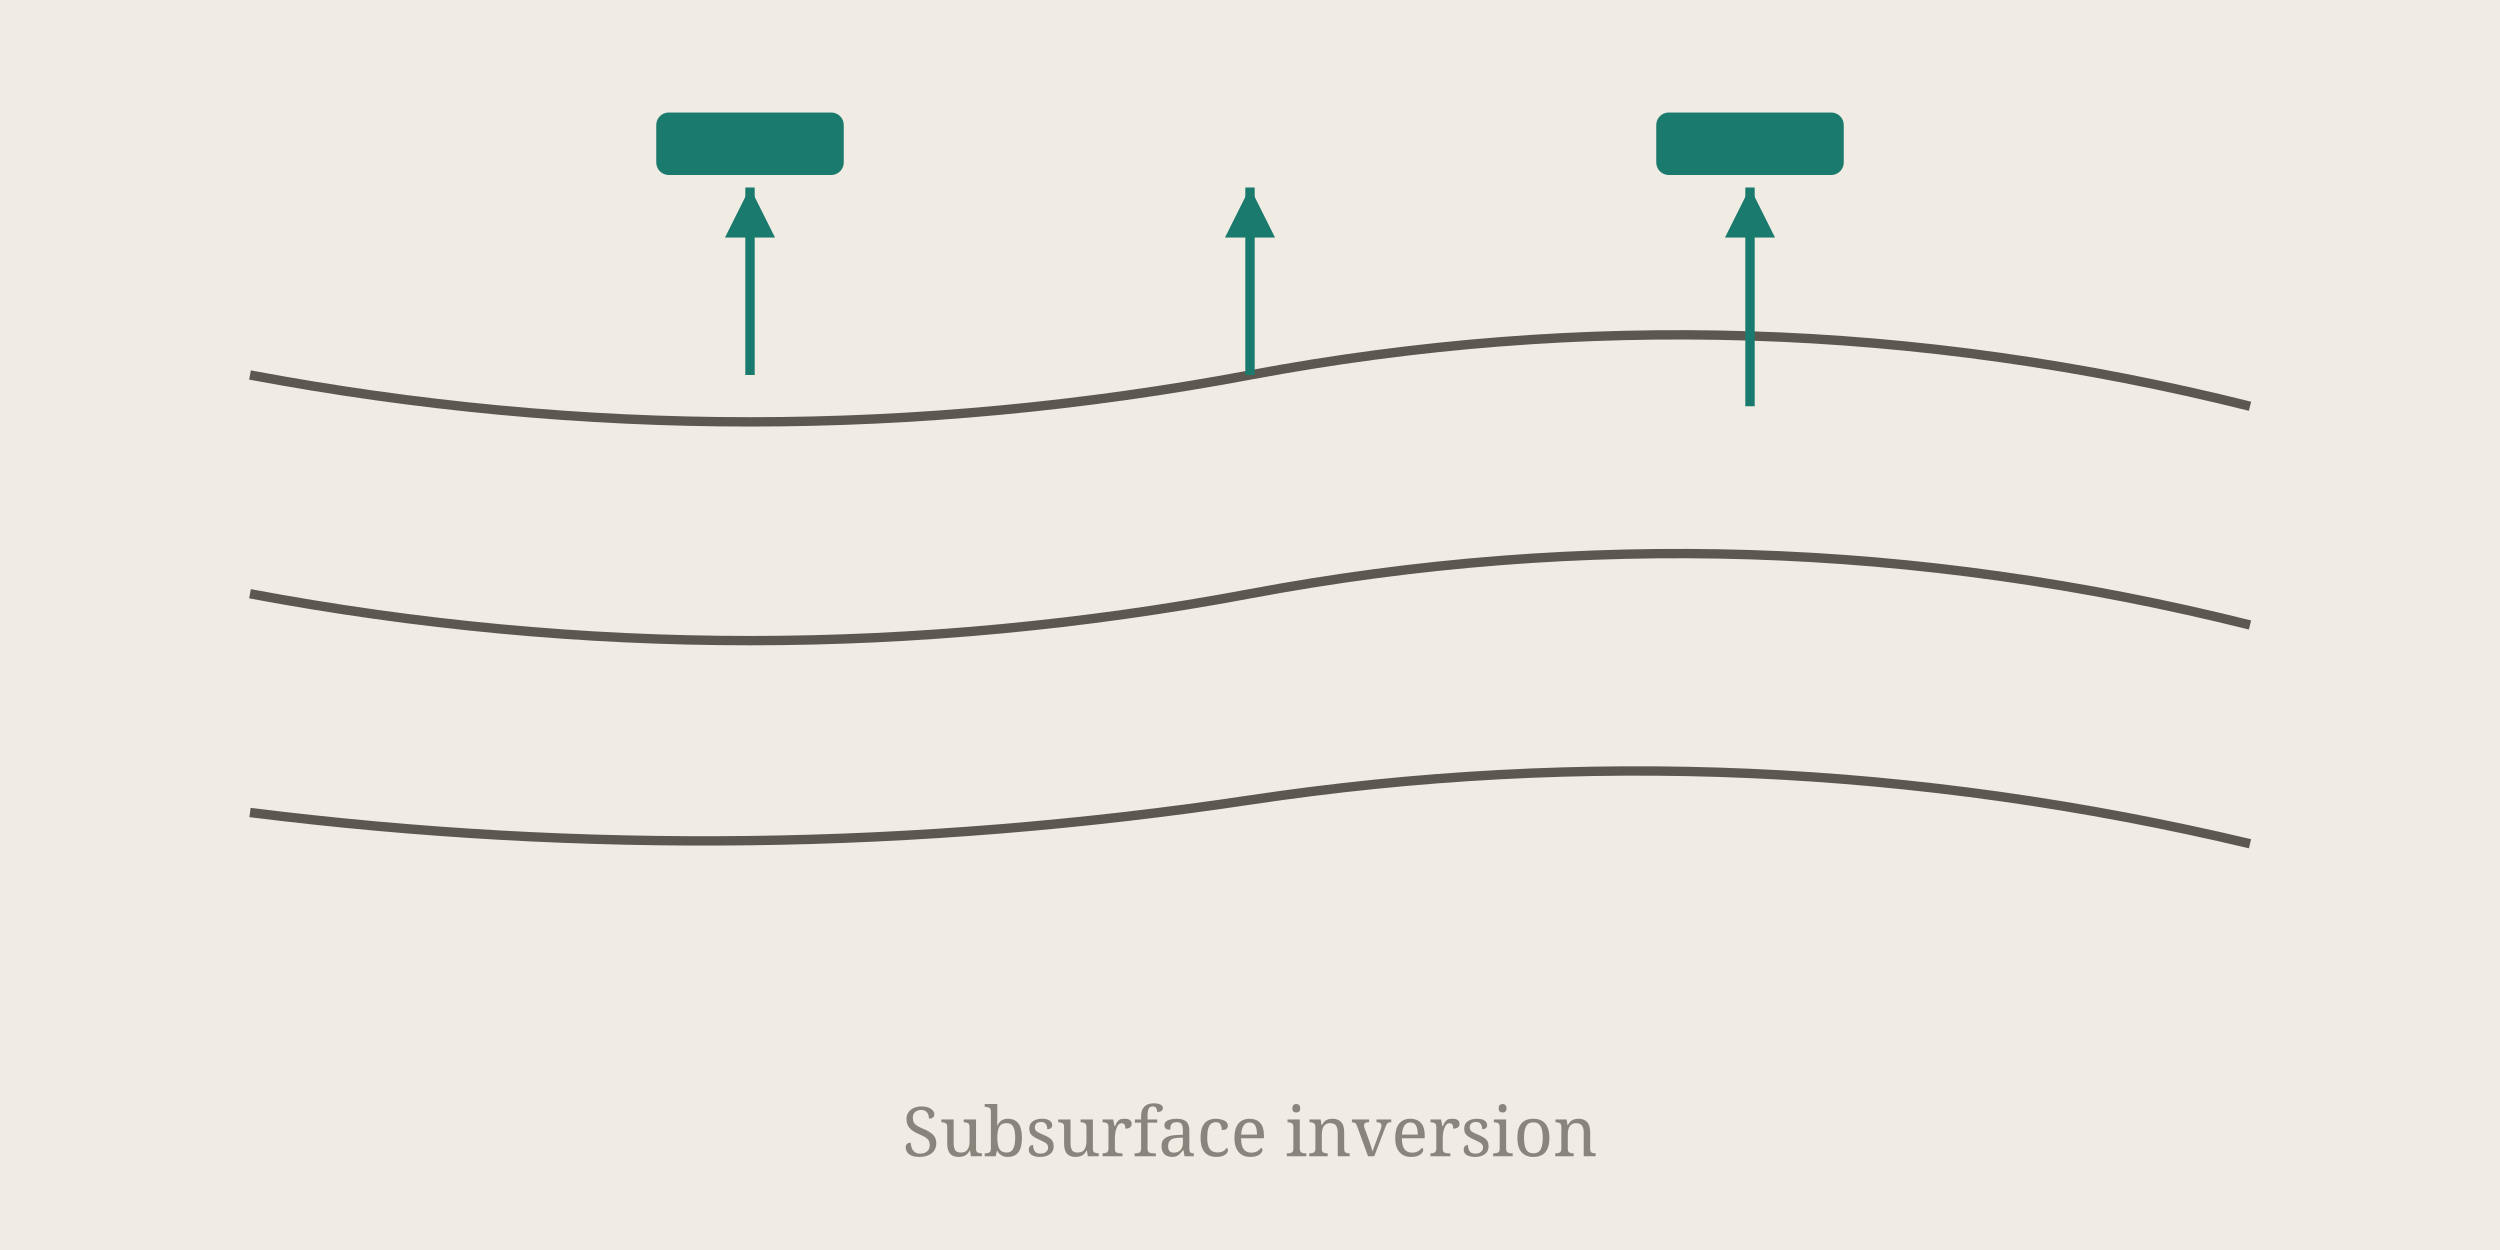
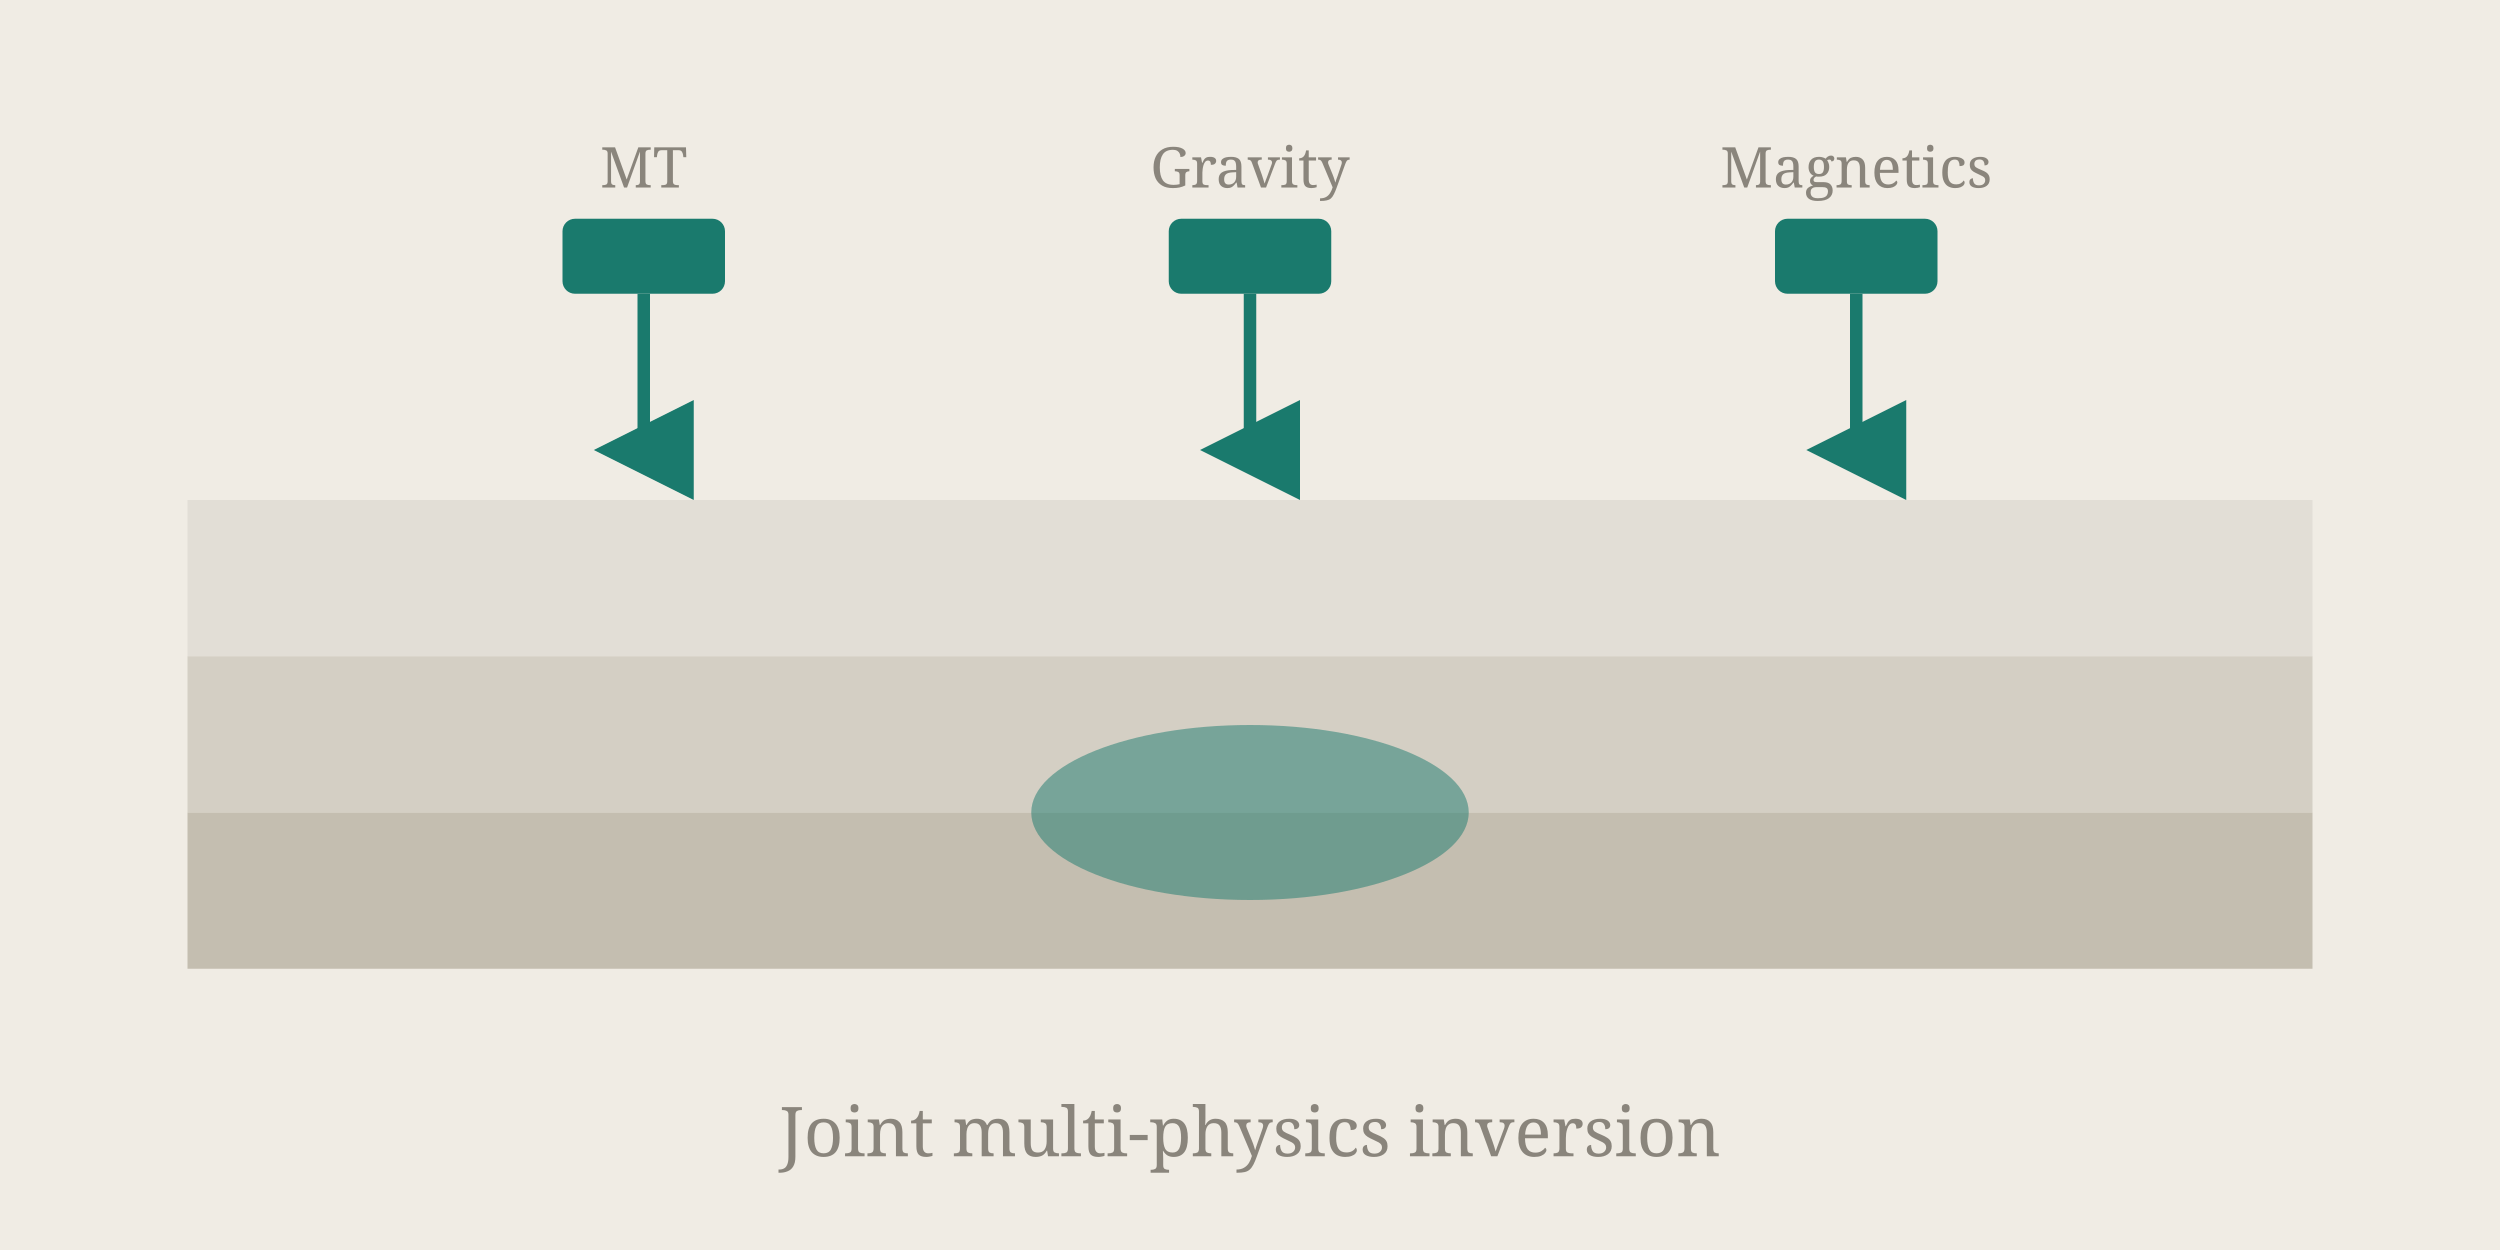
<svg xmlns="http://www.w3.org/2000/svg" viewBox="0 0 400 200">
  <rect width="400" height="200" fill="#f0ece4" />
-   <g stroke="#5c5850" stroke-width="1.5" fill="none">
-     <path d="M40,60 Q120,75 200,60 T360,65" />
-     <path d="M40,95 Q120,110 200,95 T360,100" />
-     <path d="M40,130 Q120,140 200,128 T360,135" />
+   <g fill="#1a7a6d">
+     <rect x="90" y="35" width="26" height="12" rx="2" />
+     <rect x="187" y="35" width="26" height="12" rx="2" />
+     <rect x="284" y="35" width="26" height="12" rx="2" />
  </g>
-   <g stroke="#1a7a6d" stroke-width="1.5">
-     <line x1="120" y1="60" x2="120" y2="30" />
-     <line x1="200" y1="60" x2="200" y2="30" />
-     <line x1="280" y1="65" x2="280" y2="30" />
-   </g>
-   <g fill="#1a7a6d">
-     <path d="M120,30 l-4,8 h8 z" />
-     <path d="M200,30 l-4,8 h8 z" />
-     <path d="M280,30 l-4,8 h8 z" />
-   </g>
-   <rect x="105" y="18" width="30" height="10" rx="2" fill="#1a7a6d" />
-   <rect x="265" y="18" width="30" height="10" rx="2" fill="#1a7a6d" />
-   <text x="200" y="185" font-family="Georgia,serif" font-size="11" fill="#8a857c" text-anchor="middle">Subsurface inversion</text>
+   <text x="103" y="30" font-family="Georgia,serif" font-size="9" fill="#8a857c" text-anchor="middle">MT</text>
+   <text x="200" y="30" font-family="Georgia,serif" font-size="9" fill="#8a857c" text-anchor="middle">Gravity</text>
+   <text x="297" y="30" font-family="Georgia,serif" font-size="9" fill="#8a857c" text-anchor="middle">Magnetics</text>
+   <defs>
+     <marker id="arrowdown" markerWidth="8" markerHeight="8" refX="4" refY="4" orient="auto">
+       <path d="M0,0 L8,0 L4,8 Z" fill="#1a7a6d" />
+     </marker>
+   </defs>
+   <line x1="103" y1="47" x2="103" y2="72" stroke="#1a7a6d" stroke-width="2" marker-end="url(#arrowdown)" />
+   <line x1="200" y1="47" x2="200" y2="72" stroke="#1a7a6d" stroke-width="2" marker-end="url(#arrowdown)" />
+   <line x1="297" y1="47" x2="297" y2="72" stroke="#1a7a6d" stroke-width="2" marker-end="url(#arrowdown)" />
+   <rect x="30" y="80" width="340" height="25" fill="#e2ded6" />
+   <rect x="30" y="105" width="340" height="25" fill="#d4cfc4" />
+   <rect x="30" y="130" width="340" height="25" fill="#c4beb0" />
+   <ellipse cx="200" cy="130" rx="35" ry="14" fill="#1a7a6d" opacity="0.5" />
+   <text x="200" y="185" font-family="Georgia,serif" font-size="11" fill="#8a857c" text-anchor="middle">Joint multi-physics inversion</text>
</svg>
